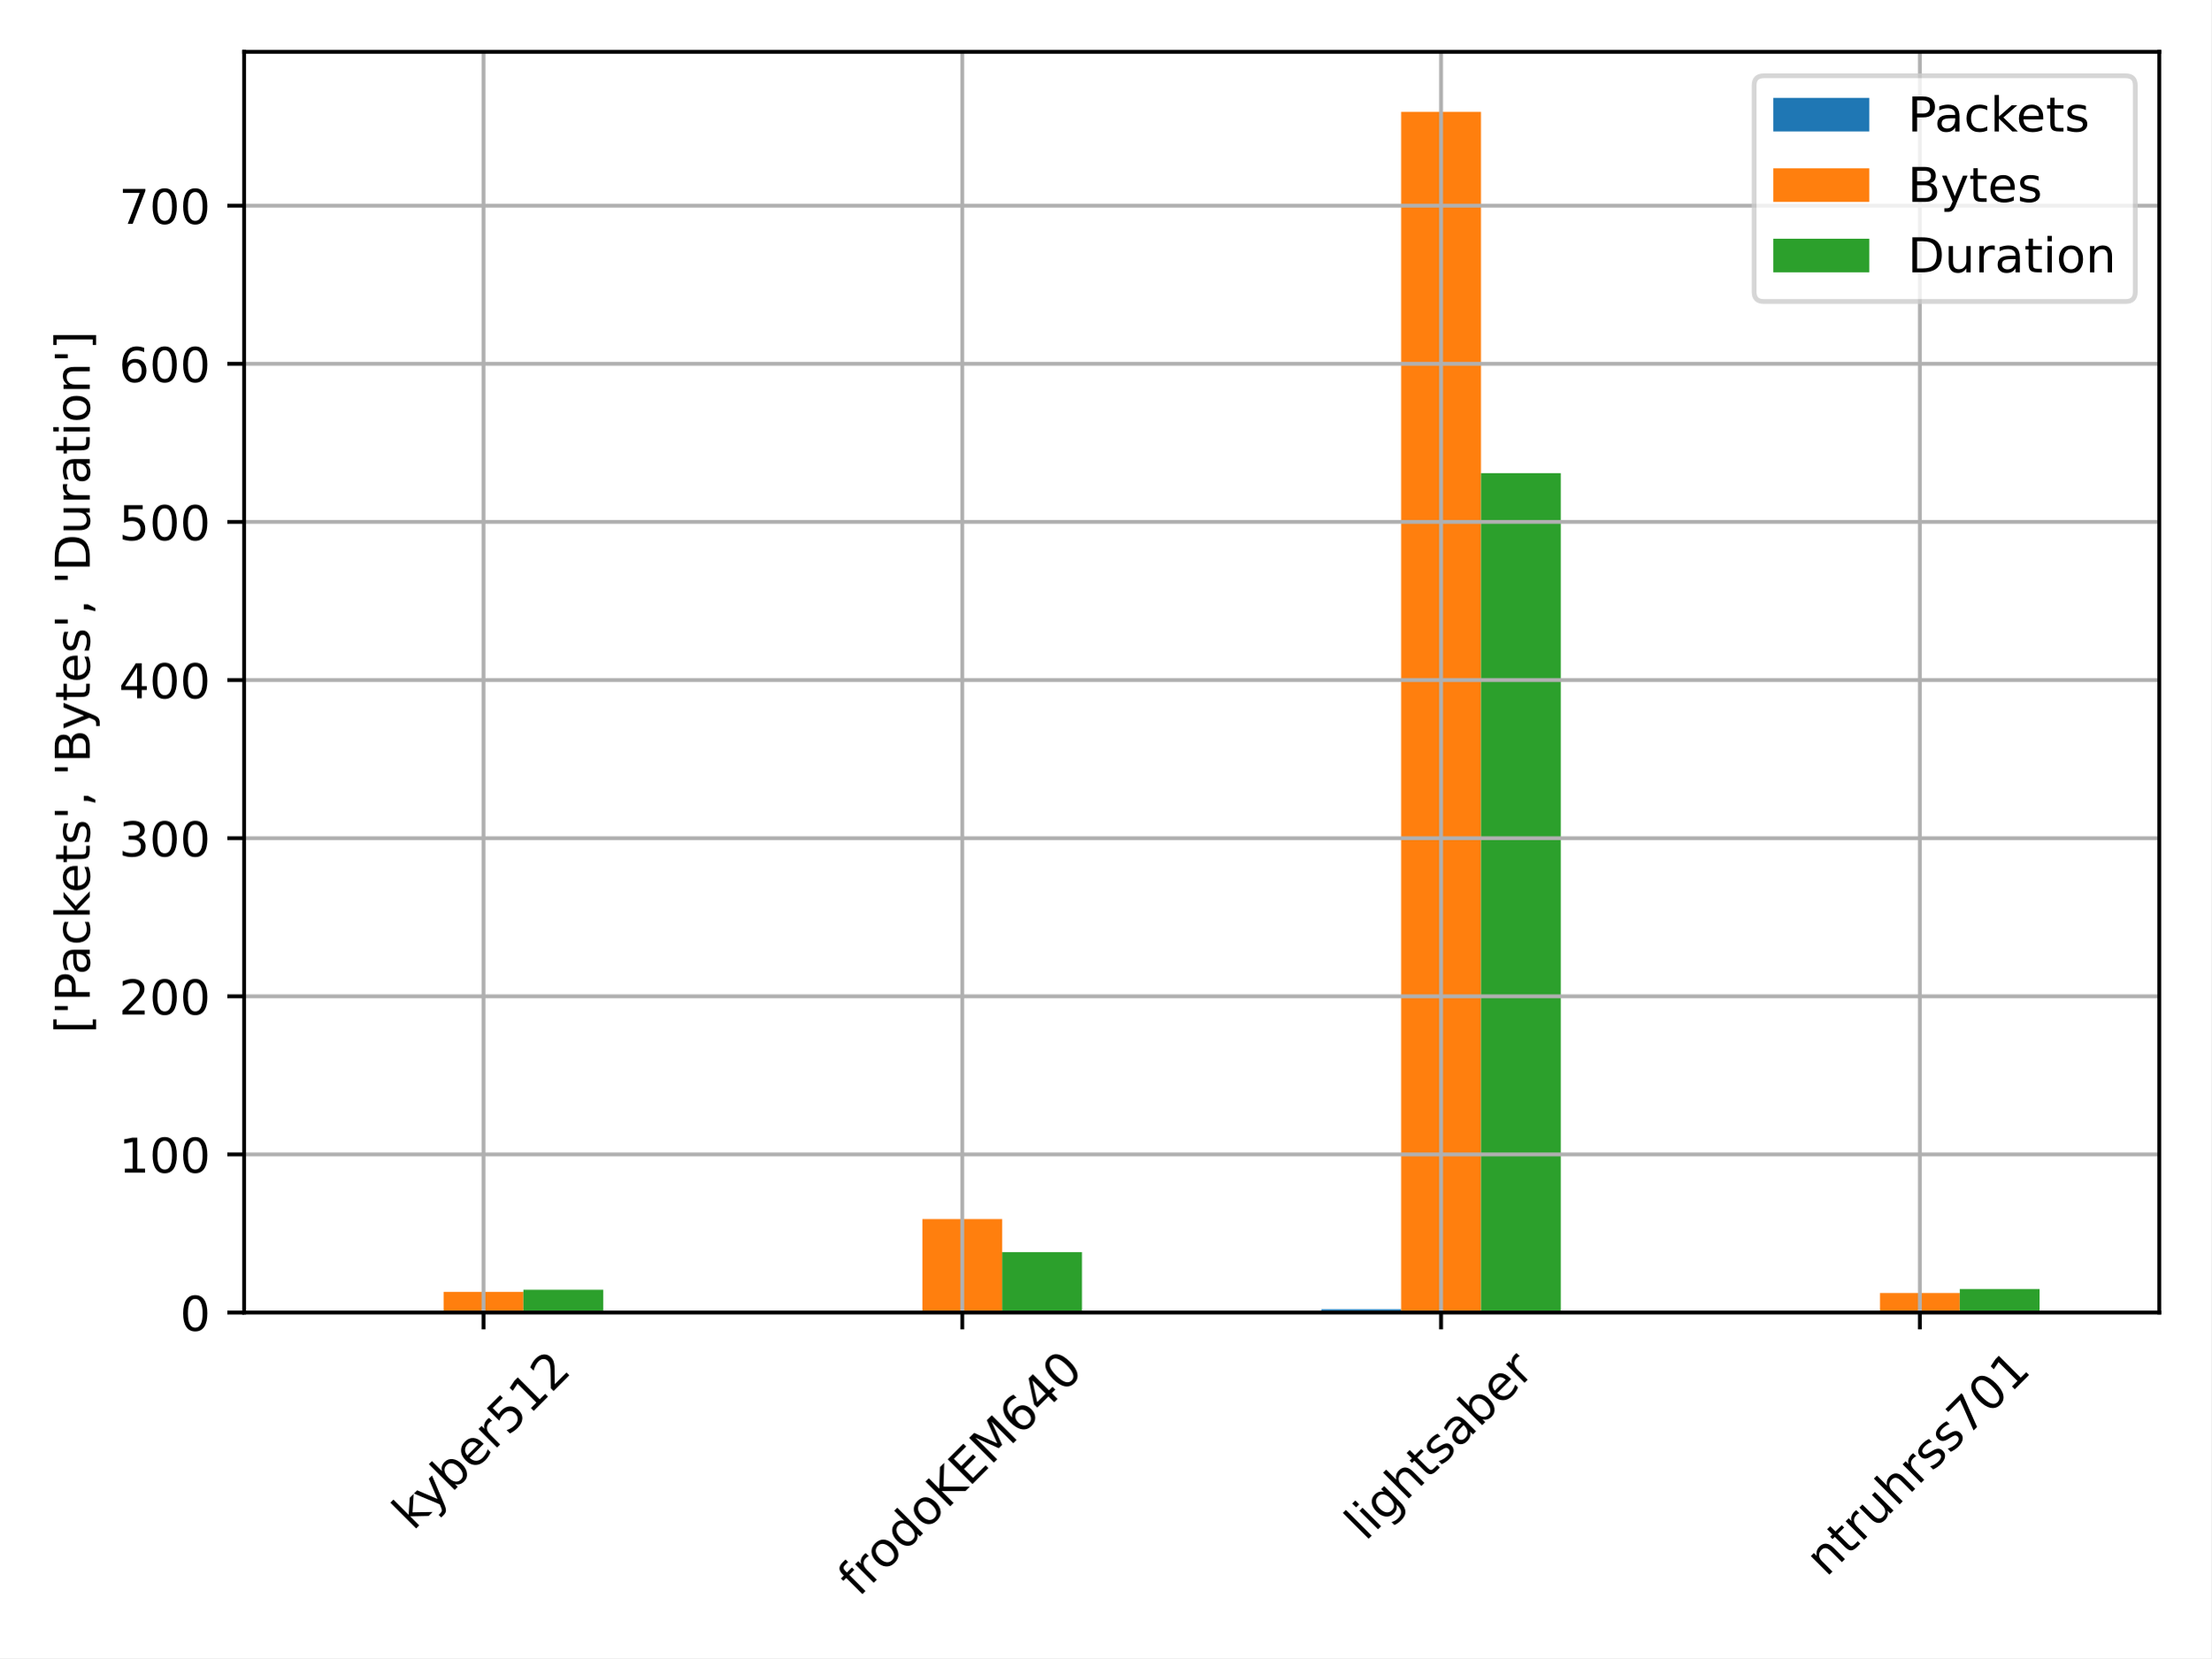
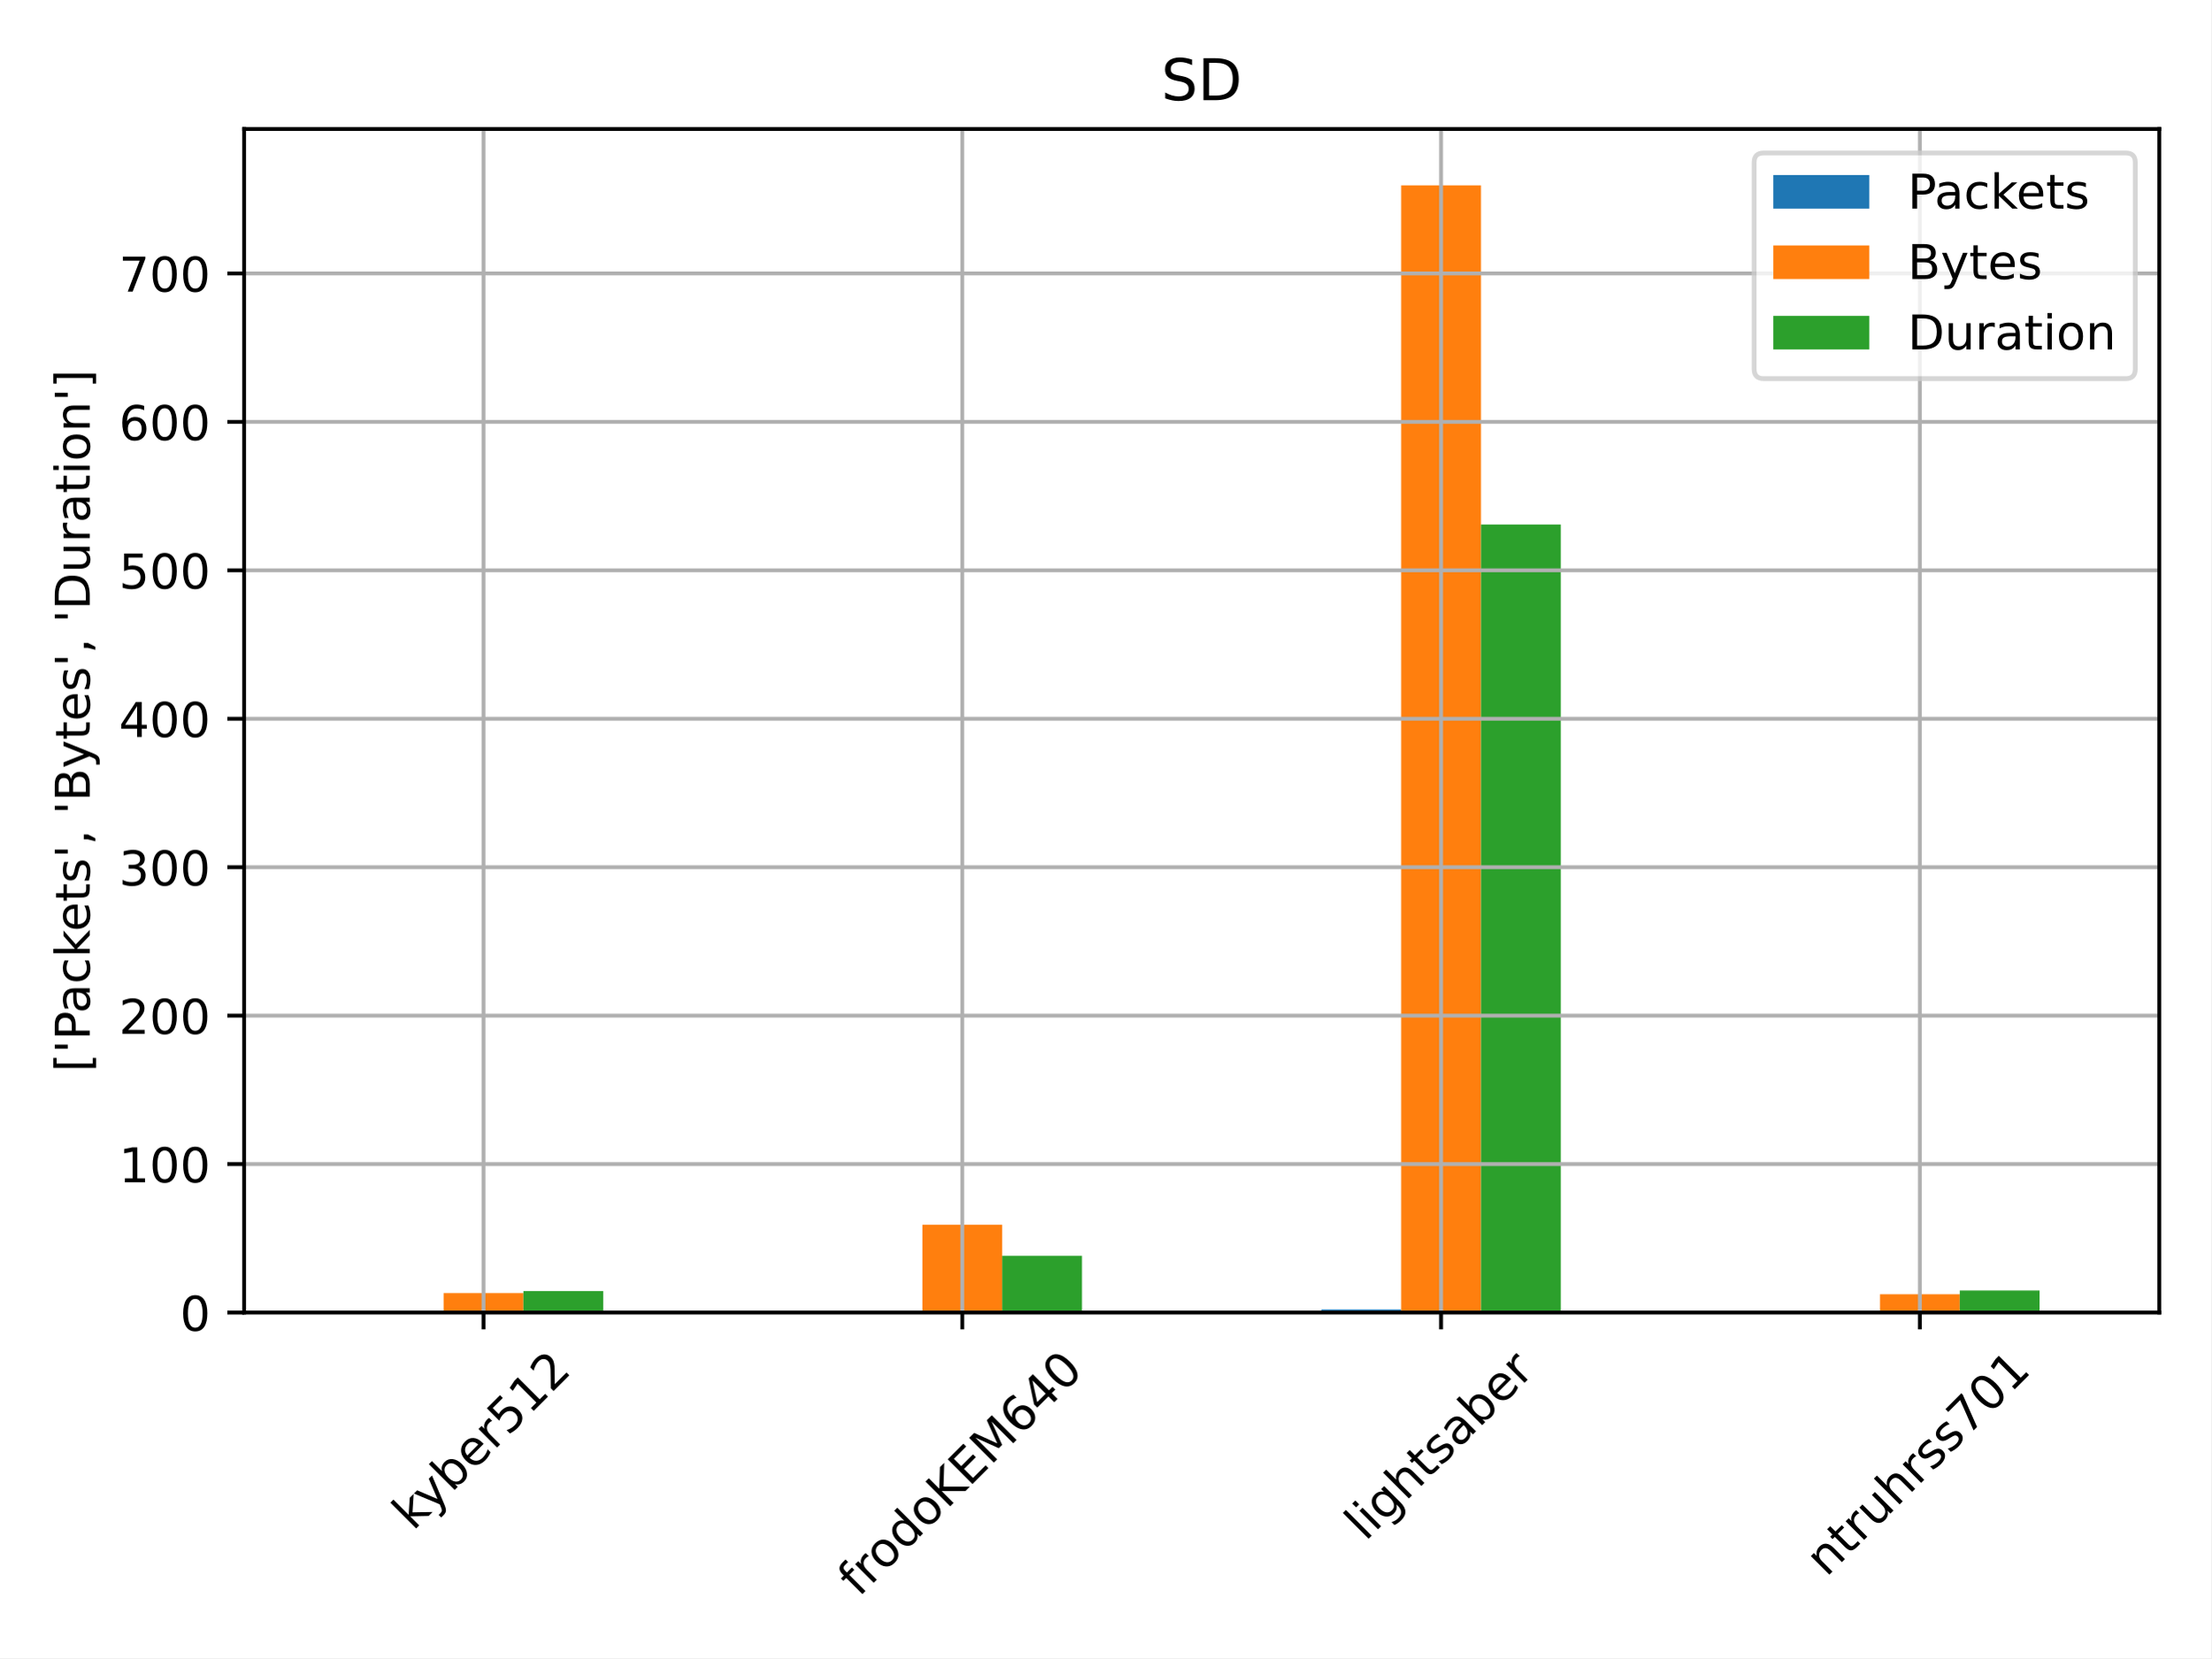
<svg xmlns="http://www.w3.org/2000/svg" xmlns:xlink="http://www.w3.org/1999/xlink" height="345.6pt" version="1.1" viewBox="0 0 460.8 345.6" width="460.8pt">
  <defs>
    <style type="text/css">*{stroke-linecap:butt;stroke-linejoin:round;}</style>
  </defs>
  <g id="figure_1">
    <g id="patch_1">
      <path d="M 0 345.6  L 460.8 345.6  L 460.8 0  L 0 0  z " style="fill:#ffffff;" />
    </g>
    <g id="axes_1">
      <g id="patch_2">
-         <path d="M 50.87 273.579  L 450 273.579  L 450 10.8  L 50.87 10.8  z " style="fill:#ffffff;" />
+         <path d="M 50.87 273.579  L 450 273.579  L 450 26.88  L 50.87 26.88  z " style="fill:#ffffff;" />
      </g>
      <g id="patch_3">
-         <path clip-path="url(#p6cd6df4385)" d="M 75.816 273.579  L 92.446 273.579  L 92.446 273.555  L 75.816 273.555  z " style="fill:#1f77b4;" />
+         <path clip-path="url(#p34857f7269)" d="M 75.816 273.579  L 92.446 273.579  L 92.446 273.556  L 75.816 273.556  z " style="fill:#1f77b4;" />
      </g>
      <g id="patch_4">
-         <path clip-path="url(#p6cd6df4385)" d="M 175.598 273.579  L 192.229 273.579  L 192.229 273.356  L 175.598 273.356  z " style="fill:#1f77b4;" />
+         <path clip-path="url(#p34857f7269)" d="M 175.598 273.579  L 192.229 273.579  L 192.229 273.37  L 175.598 273.37  z " style="fill:#1f77b4;" />
      </g>
      <g id="patch_5">
-         <path clip-path="url(#p6cd6df4385)" d="M 275.381 273.579  L 292.011 273.579  L 292.011 272.893  L 275.381 272.893  z " style="fill:#1f77b4;" />
+         <path clip-path="url(#p34857f7269)" d="M 275.381 273.579  L 292.011 273.579  L 292.011 272.935  L 275.381 272.935  z " style="fill:#1f77b4;" />
      </g>
      <g id="patch_6">
-         <path clip-path="url(#p6cd6df4385)" d="M 375.163 273.579  L 391.794 273.579  L 391.794 273.566  L 375.163 273.566  z " style="fill:#1f77b4;" />
+         <path clip-path="url(#p34857f7269)" d="M 375.163 273.579  L 391.794 273.579  L 391.794 273.567  L 375.163 273.567  z " style="fill:#1f77b4;" />
      </g>
      <g id="patch_7">
-         <path clip-path="url(#p6cd6df4385)" d="M 92.446 273.579  L 109.076 273.579  L 109.076 269.266  L 92.446 269.266  z " style="fill:#ff7f0e;" />
+         <path clip-path="url(#p34857f7269)" d="M 92.446 273.579  L 109.076 273.579  L 109.076 269.53  L 92.446 269.53  z " style="fill:#ff7f0e;" />
      </g>
      <g id="patch_8">
-         <path clip-path="url(#p6cd6df4385)" d="M 192.229 273.579  L 208.859 273.579  L 208.859 254.087  L 192.229 254.087  z " style="fill:#ff7f0e;" />
+         <path clip-path="url(#p34857f7269)" d="M 192.229 273.579  L 208.859 273.579  L 208.859 255.28  L 192.229 255.28  z " style="fill:#ff7f0e;" />
      </g>
      <g id="patch_9">
-         <path clip-path="url(#p6cd6df4385)" d="M 292.011 273.579  L 308.641 273.579  L 308.641 23.313  L 292.011 23.313  z " style="fill:#ff7f0e;" />
+         <path clip-path="url(#p34857f7269)" d="M 292.011 273.579  L 308.641 273.579  L 308.641 38.628  L 292.011 38.628  z " style="fill:#ff7f0e;" />
      </g>
      <g id="patch_10">
-         <path clip-path="url(#p6cd6df4385)" d="M 391.794 273.579  L 408.424 273.579  L 408.424 269.51  L 391.794 269.51  z " style="fill:#ff7f0e;" />
+         <path clip-path="url(#p34857f7269)" d="M 391.794 273.579  L 408.424 273.579  L 408.424 269.759  L 391.794 269.759  z " style="fill:#ff7f0e;" />
      </g>
      <g id="patch_11">
-         <path clip-path="url(#p6cd6df4385)" d="M 109.076 273.579  L 125.707 273.579  L 125.707 268.822  L 109.076 268.822  z " style="fill:#2ca02c;" />
+         <path clip-path="url(#p34857f7269)" d="M 109.076 273.579  L 125.707 273.579  L 125.707 269.113  L 109.076 269.113  z " style="fill:#2ca02c;" />
      </g>
      <g id="patch_12">
-         <path clip-path="url(#p6cd6df4385)" d="M 208.859 273.579  L 225.489 273.579  L 225.489 260.99  L 208.859 260.99  z " style="fill:#2ca02c;" />
+         <path clip-path="url(#p34857f7269)" d="M 208.859 273.579  L 225.489 273.579  L 225.489 261.761  L 208.859 261.761  z " style="fill:#2ca02c;" />
      </g>
      <g id="patch_13">
-         <path clip-path="url(#p6cd6df4385)" d="M 308.641 273.579  L 325.272 273.579  L 325.272 98.627  L 308.641 98.627  z " style="fill:#2ca02c;" />
+         <path clip-path="url(#p34857f7269)" d="M 308.641 273.579  L 325.272 273.579  L 325.272 109.332  L 308.641 109.332  z " style="fill:#2ca02c;" />
      </g>
      <g id="patch_14">
-         <path clip-path="url(#p6cd6df4385)" d="M 408.424 273.579  L 425.054 273.579  L 425.054 268.679  L 408.424 268.679  z " style="fill:#2ca02c;" />
+         <path clip-path="url(#p34857f7269)" d="M 408.424 273.579  L 425.054 273.579  L 425.054 268.979  L 408.424 268.979  z " style="fill:#2ca02c;" />
      </g>
      <g id="matplotlib.axis_1">
        <g id="xtick_1">
          <g id="line2d_1">
-             <path clip-path="url(#p6cd6df4385)" d="M 100.761 273.579  L 100.761 10.8  " style="fill:none;stroke:#b0b0b0;stroke-linecap:square;stroke-width:0.8;" />
+             <path clip-path="url(#p34857f7269)" d="M 100.761 273.579  L 100.761 26.88  " style="fill:none;stroke:#b0b0b0;stroke-linecap:square;stroke-width:0.8;" />
          </g>
          <g id="line2d_2">
            <defs>
-               <path d="M 0 0  L 0 3.5  " id="m710b73039d" style="stroke:#000000;stroke-width:0.8;" />
+               <path d="M 0 0  L 0 3.5  " id="mbe78382b3f" style="stroke:#000000;stroke-width:0.8;" />
            </defs>
            <g>
-               <use style="stroke:#000000;stroke-width:0.8;" x="100.761" xlink:href="#m710b73039d" y="273.579" />
+               <use style="stroke:#000000;stroke-width:0.8;" x="100.761" xlink:href="#mbe78382b3f" y="273.579" />
            </g>
          </g>
          <g id="text_1">
            <g transform="translate(86.07884 319.2191)rotate(-45)scale(0.1 -0.1)">
              <defs>
                <path d="M 9.078 75.984  L 18.109 75.984  L 18.109 31.109  L 44.922 54.688  L 56.391 54.688  L 27.391 29.109  L 57.625 0  L 45.906 0  L 18.109 26.703  L 18.109 0  L 9.078 0  z " id="DejaVuSans-107" />
                <path d="M 32.172 -5.078  Q 28.375 -14.844 24.75 -17.812  Q 21.141 -20.797 15.094 -20.797  L 7.906 -20.797  L 7.906 -13.281  L 13.188 -13.281  Q 16.891 -13.281 18.938 -11.516  Q 21 -9.766 23.484 -3.219  L 25.094 0.875  L 2.984 54.688  L 12.5 54.688  L 29.594 11.922  L 46.688 54.688  L 56.203 54.688  z " id="DejaVuSans-121" />
                <path d="M 48.688 27.297  Q 48.688 37.203 44.609 42.844  Q 40.531 48.484 33.406 48.484  Q 26.266 48.484 22.188 42.844  Q 18.109 37.203 18.109 27.297  Q 18.109 17.391 22.188 11.75  Q 26.266 6.109 33.406 6.109  Q 40.531 6.109 44.609 11.75  Q 48.688 17.391 48.688 27.297  z M 18.109 46.391  Q 20.953 51.266 25.266 53.625  Q 29.594 56 35.594 56  Q 45.562 56 51.781 48.094  Q 58.016 40.188 58.016 27.297  Q 58.016 14.406 51.781 6.484  Q 45.562 -1.422 35.594 -1.422  Q 29.594 -1.422 25.266 0.953  Q 20.953 3.328 18.109 8.203  L 18.109 0  L 9.078 0  L 9.078 75.984  L 18.109 75.984  z " id="DejaVuSans-98" />
                <path d="M 56.203 29.594  L 56.203 25.203  L 14.891 25.203  Q 15.484 15.922 20.484 11.062  Q 25.484 6.203 34.422 6.203  Q 39.594 6.203 44.453 7.469  Q 49.312 8.734 54.109 11.281  L 54.109 2.781  Q 49.266 0.734 44.188 -0.344  Q 39.109 -1.422 33.891 -1.422  Q 20.797 -1.422 13.156 6.188  Q 5.516 13.812 5.516 26.812  Q 5.516 40.234 12.766 48.109  Q 20.016 56 32.328 56  Q 43.359 56 49.781 48.891  Q 56.203 41.797 56.203 29.594  z M 47.219 32.234  Q 47.125 39.594 43.094 43.984  Q 39.062 48.391 32.422 48.391  Q 24.906 48.391 20.391 44.141  Q 15.875 39.891 15.188 32.172  z " id="DejaVuSans-101" />
                <path d="M 41.109 46.297  Q 39.594 47.172 37.812 47.578  Q 36.031 48 33.891 48  Q 26.266 48 22.188 43.047  Q 18.109 38.094 18.109 28.812  L 18.109 0  L 9.078 0  L 9.078 54.688  L 18.109 54.688  L 18.109 46.188  Q 20.953 51.172 25.484 53.578  Q 30.031 56 36.531 56  Q 37.453 56 38.578 55.875  Q 39.703 55.766 41.062 55.516  z " id="DejaVuSans-114" />
                <path d="M 10.797 72.906  L 49.516 72.906  L 49.516 64.594  L 19.828 64.594  L 19.828 46.734  Q 21.969 47.469 24.109 47.828  Q 26.266 48.188 28.422 48.188  Q 40.625 48.188 47.75 41.5  Q 54.891 34.812 54.891 23.391  Q 54.891 11.625 47.562 5.094  Q 40.234 -1.422 26.906 -1.422  Q 22.312 -1.422 17.547 -0.641  Q 12.797 0.141 7.719 1.703  L 7.719 11.625  Q 12.109 9.234 16.797 8.062  Q 21.484 6.891 26.703 6.891  Q 35.156 6.891 40.078 11.328  Q 45.016 15.766 45.016 23.391  Q 45.016 31 40.078 35.438  Q 35.156 39.891 26.703 39.891  Q 22.75 39.891 18.812 39.016  Q 14.891 38.141 10.797 36.281  z " id="DejaVuSans-53" />
                <path d="M 12.406 8.297  L 28.516 8.297  L 28.516 63.922  L 10.984 60.406  L 10.984 69.391  L 28.422 72.906  L 38.281 72.906  L 38.281 8.297  L 54.391 8.297  L 54.391 0  L 12.406 0  z " id="DejaVuSans-49" />
                <path d="M 19.188 8.297  L 53.609 8.297  L 53.609 0  L 7.328 0  L 7.328 8.297  Q 12.938 14.109 22.625 23.891  Q 32.328 33.688 34.812 36.531  Q 39.547 41.844 41.422 45.531  Q 43.312 49.219 43.312 52.781  Q 43.312 58.594 39.234 62.25  Q 35.156 65.922 28.609 65.922  Q 23.969 65.922 18.812 64.312  Q 13.672 62.703 7.812 59.422  L 7.812 69.391  Q 13.766 71.781 18.938 73  Q 24.125 74.219 28.422 74.219  Q 39.75 74.219 46.484 68.547  Q 53.219 62.891 53.219 53.422  Q 53.219 48.922 51.531 44.891  Q 49.859 40.875 45.406 35.406  Q 44.188 33.984 37.641 27.219  Q 31.109 20.453 19.188 8.297  z " id="DejaVuSans-50" />
              </defs>
              <use xlink:href="#DejaVuSans-107" />
              <use x="54.285" xlink:href="#DejaVuSans-121" />
              <use x="113.465" xlink:href="#DejaVuSans-98" />
              <use x="176.941" xlink:href="#DejaVuSans-101" />
              <use x="238.465" xlink:href="#DejaVuSans-114" />
              <use x="279.578" xlink:href="#DejaVuSans-53" />
              <use x="343.201" xlink:href="#DejaVuSans-49" />
              <use x="406.824" xlink:href="#DejaVuSans-50" />
            </g>
          </g>
        </g>
        <g id="xtick_2">
          <g id="line2d_3">
-             <path clip-path="url(#p6cd6df4385)" d="M 200.544 273.579  L 200.544 10.8  " style="fill:none;stroke:#b0b0b0;stroke-linecap:square;stroke-width:0.8;" />
+             <path clip-path="url(#p34857f7269)" d="M 200.544 273.579  L 200.544 26.88  " style="fill:none;stroke:#b0b0b0;stroke-linecap:square;stroke-width:0.8;" />
          </g>
          <g id="line2d_4">
            <g>
-               <use style="stroke:#000000;stroke-width:0.8;" x="200.544" xlink:href="#m710b73039d" y="273.579" />
+               <use style="stroke:#000000;stroke-width:0.8;" x="200.544" xlink:href="#mbe78382b3f" y="273.579" />
            </g>
          </g>
          <g id="text_2">
            <g transform="translate(178.9538 333.0342)rotate(-45)scale(0.1 -0.1)">
              <defs>
                <path d="M 37.109 75.984  L 37.109 68.5  L 28.516 68.5  Q 23.688 68.5 21.797 66.547  Q 19.922 64.594 19.922 59.516  L 19.922 54.688  L 34.719 54.688  L 34.719 47.703  L 19.922 47.703  L 19.922 0  L 10.891 0  L 10.891 47.703  L 2.297 47.703  L 2.297 54.688  L 10.891 54.688  L 10.891 58.5  Q 10.891 67.625 15.141 71.797  Q 19.391 75.984 28.609 75.984  z " id="DejaVuSans-102" />
                <path d="M 30.609 48.391  Q 23.391 48.391 19.188 42.75  Q 14.984 37.109 14.984 27.297  Q 14.984 17.484 19.156 11.844  Q 23.344 6.203 30.609 6.203  Q 37.797 6.203 41.984 11.859  Q 46.188 17.531 46.188 27.297  Q 46.188 37.016 41.984 42.703  Q 37.797 48.391 30.609 48.391  z M 30.609 56  Q 42.328 56 49.016 48.375  Q 55.719 40.766 55.719 27.297  Q 55.719 13.875 49.016 6.219  Q 42.328 -1.422 30.609 -1.422  Q 18.844 -1.422 12.172 6.219  Q 5.516 13.875 5.516 27.297  Q 5.516 40.766 12.172 48.375  Q 18.844 56 30.609 56  z " id="DejaVuSans-111" />
                <path d="M 45.406 46.391  L 45.406 75.984  L 54.391 75.984  L 54.391 0  L 45.406 0  L 45.406 8.203  Q 42.578 3.328 38.25 0.953  Q 33.938 -1.422 27.875 -1.422  Q 17.969 -1.422 11.734 6.484  Q 5.516 14.406 5.516 27.297  Q 5.516 40.188 11.734 48.094  Q 17.969 56 27.875 56  Q 33.938 56 38.25 53.625  Q 42.578 51.266 45.406 46.391  z M 14.797 27.297  Q 14.797 17.391 18.875 11.75  Q 22.953 6.109 30.078 6.109  Q 37.203 6.109 41.297 11.75  Q 45.406 17.391 45.406 27.297  Q 45.406 37.203 41.297 42.844  Q 37.203 48.484 30.078 48.484  Q 22.953 48.484 18.875 42.844  Q 14.797 37.203 14.797 27.297  z " id="DejaVuSans-100" />
                <path d="M 9.812 72.906  L 19.672 72.906  L 19.672 42.094  L 52.391 72.906  L 65.094 72.906  L 28.906 38.922  L 67.672 0  L 54.688 0  L 19.672 35.109  L 19.672 0  L 9.812 0  z " id="DejaVuSans-75" />
                <path d="M 9.812 72.906  L 55.906 72.906  L 55.906 64.594  L 19.672 64.594  L 19.672 43.016  L 54.391 43.016  L 54.391 34.719  L 19.672 34.719  L 19.672 8.297  L 56.781 8.297  L 56.781 0  L 9.812 0  z " id="DejaVuSans-69" />
                <path d="M 9.812 72.906  L 24.516 72.906  L 43.109 23.297  L 61.812 72.906  L 76.516 72.906  L 76.516 0  L 66.891 0  L 66.891 64.016  L 48.094 14.016  L 38.188 14.016  L 19.391 64.016  L 19.391 0  L 9.812 0  z " id="DejaVuSans-77" />
                <path d="M 33.016 40.375  Q 26.375 40.375 22.484 35.828  Q 18.609 31.297 18.609 23.391  Q 18.609 15.531 22.484 10.953  Q 26.375 6.391 33.016 6.391  Q 39.656 6.391 43.531 10.953  Q 47.406 15.531 47.406 23.391  Q 47.406 31.297 43.531 35.828  Q 39.656 40.375 33.016 40.375  z M 52.594 71.297  L 52.594 62.312  Q 48.875 64.062 45.094 64.984  Q 41.312 65.922 37.594 65.922  Q 27.828 65.922 22.672 59.328  Q 17.531 52.734 16.797 39.406  Q 19.672 43.656 24.016 45.922  Q 28.375 48.188 33.594 48.188  Q 44.578 48.188 50.953 41.516  Q 57.328 34.859 57.328 23.391  Q 57.328 12.156 50.688 5.359  Q 44.047 -1.422 33.016 -1.422  Q 20.359 -1.422 13.672 8.266  Q 6.984 17.969 6.984 36.375  Q 6.984 53.656 15.188 63.938  Q 23.391 74.219 37.203 74.219  Q 40.922 74.219 44.703 73.484  Q 48.484 72.75 52.594 71.297  z " id="DejaVuSans-54" />
                <path d="M 37.797 64.312  L 12.891 25.391  L 37.797 25.391  z M 35.203 72.906  L 47.609 72.906  L 47.609 25.391  L 58.016 25.391  L 58.016 17.188  L 47.609 17.188  L 47.609 0  L 37.797 0  L 37.797 17.188  L 4.891 17.188  L 4.891 26.703  z " id="DejaVuSans-52" />
                <path d="M 31.781 66.406  Q 24.172 66.406 20.328 58.906  Q 16.5 51.422 16.5 36.375  Q 16.5 21.391 20.328 13.891  Q 24.172 6.391 31.781 6.391  Q 39.453 6.391 43.281 13.891  Q 47.125 21.391 47.125 36.375  Q 47.125 51.422 43.281 58.906  Q 39.453 66.406 31.781 66.406  z M 31.781 74.219  Q 44.047 74.219 50.516 64.516  Q 56.984 54.828 56.984 36.375  Q 56.984 17.969 50.516 8.266  Q 44.047 -1.422 31.781 -1.422  Q 19.531 -1.422 13.062 8.266  Q 6.594 17.969 6.594 36.375  Q 6.594 54.828 13.062 64.516  Q 19.531 74.219 31.781 74.219  z " id="DejaVuSans-48" />
              </defs>
              <use xlink:href="#DejaVuSans-102" />
              <use x="35.205" xlink:href="#DejaVuSans-114" />
              <use x="74.068" xlink:href="#DejaVuSans-111" />
              <use x="135.25" xlink:href="#DejaVuSans-100" />
              <use x="198.727" xlink:href="#DejaVuSans-111" />
              <use x="259.908" xlink:href="#DejaVuSans-75" />
              <use x="325.484" xlink:href="#DejaVuSans-69" />
              <use x="388.668" xlink:href="#DejaVuSans-77" />
              <use x="474.947" xlink:href="#DejaVuSans-54" />
              <use x="538.57" xlink:href="#DejaVuSans-52" />
              <use x="602.193" xlink:href="#DejaVuSans-48" />
            </g>
          </g>
        </g>
        <g id="xtick_3">
          <g id="line2d_5">
-             <path clip-path="url(#p6cd6df4385)" d="M 300.326 273.579  L 300.326 10.8  " style="fill:none;stroke:#b0b0b0;stroke-linecap:square;stroke-width:0.8;" />
+             <path clip-path="url(#p34857f7269)" d="M 300.326 273.579  L 300.326 26.88  " style="fill:none;stroke:#b0b0b0;stroke-linecap:square;stroke-width:0.8;" />
          </g>
          <g id="line2d_6">
            <g>
-               <use style="stroke:#000000;stroke-width:0.8;" x="300.326" xlink:href="#m710b73039d" y="273.579" />
+               <use style="stroke:#000000;stroke-width:0.8;" x="300.326" xlink:href="#mbe78382b3f" y="273.579" />
            </g>
          </g>
          <g id="text_3">
            <g transform="translate(284.56 321.3868)rotate(-45)scale(0.1 -0.1)">
              <defs>
                <path d="M 9.422 75.984  L 18.406 75.984  L 18.406 0  L 9.422 0  z " id="DejaVuSans-108" />
                <path d="M 9.422 54.688  L 18.406 54.688  L 18.406 0  L 9.422 0  z M 9.422 75.984  L 18.406 75.984  L 18.406 64.594  L 9.422 64.594  z " id="DejaVuSans-105" />
                <path d="M 45.406 27.984  Q 45.406 37.75 41.375 43.109  Q 37.359 48.484 30.078 48.484  Q 22.859 48.484 18.828 43.109  Q 14.797 37.75 14.797 27.984  Q 14.797 18.266 18.828 12.891  Q 22.859 7.516 30.078 7.516  Q 37.359 7.516 41.375 12.891  Q 45.406 18.266 45.406 27.984  z M 54.391 6.781  Q 54.391 -7.172 48.188 -13.984  Q 42 -20.797 29.203 -20.797  Q 24.469 -20.797 20.266 -20.094  Q 16.062 -19.391 12.109 -17.922  L 12.109 -9.188  Q 16.062 -11.328 19.922 -12.344  Q 23.781 -13.375 27.781 -13.375  Q 36.625 -13.375 41.016 -8.766  Q 45.406 -4.156 45.406 5.172  L 45.406 9.625  Q 42.625 4.781 38.281 2.391  Q 33.938 0 27.875 0  Q 17.828 0 11.672 7.656  Q 5.516 15.328 5.516 27.984  Q 5.516 40.672 11.672 48.328  Q 17.828 56 27.875 56  Q 33.938 56 38.281 53.609  Q 42.625 51.219 45.406 46.391  L 45.406 54.688  L 54.391 54.688  z " id="DejaVuSans-103" />
                <path d="M 54.891 33.016  L 54.891 0  L 45.906 0  L 45.906 32.719  Q 45.906 40.484 42.875 44.328  Q 39.844 48.188 33.797 48.188  Q 26.516 48.188 22.312 43.547  Q 18.109 38.922 18.109 30.906  L 18.109 0  L 9.078 0  L 9.078 75.984  L 18.109 75.984  L 18.109 46.188  Q 21.344 51.125 25.703 53.562  Q 30.078 56 35.797 56  Q 45.219 56 50.047 50.172  Q 54.891 44.344 54.891 33.016  z " id="DejaVuSans-104" />
                <path d="M 18.312 70.219  L 18.312 54.688  L 36.812 54.688  L 36.812 47.703  L 18.312 47.703  L 18.312 18.016  Q 18.312 11.328 20.141 9.422  Q 21.969 7.516 27.594 7.516  L 36.812 7.516  L 36.812 0  L 27.594 0  Q 17.188 0 13.234 3.875  Q 9.281 7.766 9.281 18.016  L 9.281 47.703  L 2.688 47.703  L 2.688 54.688  L 9.281 54.688  L 9.281 70.219  z " id="DejaVuSans-116" />
                <path d="M 44.281 53.078  L 44.281 44.578  Q 40.484 46.531 36.375 47.5  Q 32.281 48.484 27.875 48.484  Q 21.188 48.484 17.844 46.438  Q 14.5 44.391 14.5 40.281  Q 14.5 37.156 16.891 35.375  Q 19.281 33.594 26.516 31.984  L 29.594 31.297  Q 39.156 29.25 43.188 25.516  Q 47.219 21.781 47.219 15.094  Q 47.219 7.469 41.188 3.016  Q 35.156 -1.422 24.609 -1.422  Q 20.219 -1.422 15.453 -0.562  Q 10.688 0.297 5.422 2  L 5.422 11.281  Q 10.406 8.688 15.234 7.391  Q 20.062 6.109 24.812 6.109  Q 31.156 6.109 34.562 8.281  Q 37.984 10.453 37.984 14.406  Q 37.984 18.062 35.516 20.016  Q 33.062 21.969 24.703 23.781  L 21.578 24.516  Q 13.234 26.266 9.516 29.906  Q 5.812 33.547 5.812 39.891  Q 5.812 47.609 11.281 51.797  Q 16.75 56 26.812 56  Q 31.781 56 36.172 55.266  Q 40.578 54.547 44.281 53.078  z " id="DejaVuSans-115" />
                <path d="M 34.281 27.484  Q 23.391 27.484 19.188 25  Q 14.984 22.516 14.984 16.5  Q 14.984 11.719 18.141 8.906  Q 21.297 6.109 26.703 6.109  Q 34.188 6.109 38.703 11.406  Q 43.219 16.703 43.219 25.484  L 43.219 27.484  z M 52.203 31.203  L 52.203 0  L 43.219 0  L 43.219 8.297  Q 40.141 3.328 35.547 0.953  Q 30.953 -1.422 24.312 -1.422  Q 15.922 -1.422 10.953 3.297  Q 6 8.016 6 15.922  Q 6 25.141 12.172 29.828  Q 18.359 34.516 30.609 34.516  L 43.219 34.516  L 43.219 35.406  Q 43.219 41.609 39.141 45  Q 35.062 48.391 27.688 48.391  Q 23 48.391 18.547 47.266  Q 14.109 46.141 10.016 43.891  L 10.016 52.203  Q 14.938 54.109 19.578 55.047  Q 24.219 56 28.609 56  Q 40.484 56 46.344 49.844  Q 52.203 43.703 52.203 31.203  z " id="DejaVuSans-97" />
              </defs>
              <use xlink:href="#DejaVuSans-108" />
              <use x="27.783" xlink:href="#DejaVuSans-105" />
              <use x="55.566" xlink:href="#DejaVuSans-103" />
              <use x="119.043" xlink:href="#DejaVuSans-104" />
              <use x="182.422" xlink:href="#DejaVuSans-116" />
              <use x="221.631" xlink:href="#DejaVuSans-115" />
              <use x="273.73" xlink:href="#DejaVuSans-97" />
              <use x="335.01" xlink:href="#DejaVuSans-98" />
              <use x="398.486" xlink:href="#DejaVuSans-101" />
              <use x="460.01" xlink:href="#DejaVuSans-114" />
            </g>
          </g>
        </g>
        <g id="xtick_4">
          <g id="line2d_7">
-             <path clip-path="url(#p6cd6df4385)" d="M 400.109 273.579  L 400.109 10.8  " style="fill:none;stroke:#b0b0b0;stroke-linecap:square;stroke-width:0.8;" />
+             <path clip-path="url(#p34857f7269)" d="M 400.109 273.579  L 400.109 26.88  " style="fill:none;stroke:#b0b0b0;stroke-linecap:square;stroke-width:0.8;" />
          </g>
          <g id="line2d_8">
            <g>
-               <use style="stroke:#000000;stroke-width:0.8;" x="400.109" xlink:href="#m710b73039d" y="273.579" />
+               <use style="stroke:#000000;stroke-width:0.8;" x="400.109" xlink:href="#mbe78382b3f" y="273.579" />
            </g>
          </g>
          <g id="text_4">
            <g transform="translate(380.613 328.8457)rotate(-45)scale(0.1 -0.1)">
              <defs>
                <path d="M 54.891 33.016  L 54.891 0  L 45.906 0  L 45.906 32.719  Q 45.906 40.484 42.875 44.328  Q 39.844 48.188 33.797 48.188  Q 26.516 48.188 22.312 43.547  Q 18.109 38.922 18.109 30.906  L 18.109 0  L 9.078 0  L 9.078 54.688  L 18.109 54.688  L 18.109 46.188  Q 21.344 51.125 25.703 53.562  Q 30.078 56 35.797 56  Q 45.219 56 50.047 50.172  Q 54.891 44.344 54.891 33.016  z " id="DejaVuSans-110" />
                <path d="M 8.5 21.578  L 8.5 54.688  L 17.484 54.688  L 17.484 21.922  Q 17.484 14.156 20.5 10.266  Q 23.531 6.391 29.594 6.391  Q 36.859 6.391 41.078 11.031  Q 45.312 15.672 45.312 23.688  L 45.312 54.688  L 54.297 54.688  L 54.297 0  L 45.312 0  L 45.312 8.406  Q 42.047 3.422 37.719 1  Q 33.406 -1.422 27.688 -1.422  Q 18.266 -1.422 13.375 4.438  Q 8.5 10.297 8.5 21.578  z M 31.109 56  z " id="DejaVuSans-117" />
                <path d="M 8.203 72.906  L 55.078 72.906  L 55.078 68.703  L 28.609 0  L 18.312 0  L 43.219 64.594  L 8.203 64.594  z " id="DejaVuSans-55" />
              </defs>
              <use xlink:href="#DejaVuSans-110" />
              <use x="63.379" xlink:href="#DejaVuSans-116" />
              <use x="102.588" xlink:href="#DejaVuSans-114" />
              <use x="143.701" xlink:href="#DejaVuSans-117" />
              <use x="207.08" xlink:href="#DejaVuSans-104" />
              <use x="270.459" xlink:href="#DejaVuSans-114" />
              <use x="311.572" xlink:href="#DejaVuSans-115" />
              <use x="363.672" xlink:href="#DejaVuSans-115" />
              <use x="415.771" xlink:href="#DejaVuSans-55" />
              <use x="479.395" xlink:href="#DejaVuSans-48" />
              <use x="543.018" xlink:href="#DejaVuSans-49" />
            </g>
          </g>
        </g>
      </g>
      <g id="matplotlib.axis_2">
        <g id="ytick_1">
          <g id="line2d_9">
-             <path clip-path="url(#p6cd6df4385)" d="M 50.87 273.579  L 450 273.579  " style="fill:none;stroke:#b0b0b0;stroke-linecap:square;stroke-width:0.8;" />
+             <path clip-path="url(#p34857f7269)" d="M 50.87 273.579  L 450 273.579  " style="fill:none;stroke:#b0b0b0;stroke-linecap:square;stroke-width:0.8;" />
          </g>
          <g id="line2d_10">
            <defs>
-               <path d="M 0 0  L -3.5 0  " id="m27828217a9" style="stroke:#000000;stroke-width:0.8;" />
+               <path d="M 0 0  L -3.5 0  " id="m33bf0032bf" style="stroke:#000000;stroke-width:0.8;" />
            </defs>
            <g>
-               <use style="stroke:#000000;stroke-width:0.8;" x="50.87" xlink:href="#m27828217a9" y="273.579" />
+               <use style="stroke:#000000;stroke-width:0.8;" x="50.87" xlink:href="#m33bf0032bf" y="273.579" />
            </g>
          </g>
          <g id="text_5">
            <g transform="translate(37.5075 277.3783)scale(0.1 -0.1)">
              <use xlink:href="#DejaVuSans-48" />
            </g>
          </g>
        </g>
        <g id="ytick_2">
          <g id="line2d_11">
-             <path clip-path="url(#p6cd6df4385)" d="M 50.87 240.62  L 450 240.62  " style="fill:none;stroke:#b0b0b0;stroke-linecap:square;stroke-width:0.8;" />
+             <path clip-path="url(#p34857f7269)" d="M 50.87 242.637  L 450 242.637  " style="fill:none;stroke:#b0b0b0;stroke-linecap:square;stroke-width:0.8;" />
          </g>
          <g id="line2d_12">
            <g>
-               <use style="stroke:#000000;stroke-width:0.8;" x="50.87" xlink:href="#m27828217a9" y="240.62" />
+               <use style="stroke:#000000;stroke-width:0.8;" x="50.87" xlink:href="#m33bf0032bf" y="242.637" />
            </g>
          </g>
          <g id="text_6">
-             <g transform="translate(24.7825 244.419)scale(0.1 -0.1)">
+             <g transform="translate(24.7825 246.4358)scale(0.1 -0.1)">
              <use xlink:href="#DejaVuSans-49" />
              <use x="63.623" xlink:href="#DejaVuSans-48" />
              <use x="127.246" xlink:href="#DejaVuSans-48" />
            </g>
          </g>
        </g>
        <g id="ytick_3">
          <g id="line2d_13">
-             <path clip-path="url(#p6cd6df4385)" d="M 50.87 207.66  L 450 207.66  " style="fill:none;stroke:#b0b0b0;stroke-linecap:square;stroke-width:0.8;" />
+             <path clip-path="url(#p34857f7269)" d="M 50.87 211.694  L 450 211.694  " style="fill:none;stroke:#b0b0b0;stroke-linecap:square;stroke-width:0.8;" />
          </g>
          <g id="line2d_14">
            <g>
-               <use style="stroke:#000000;stroke-width:0.8;" x="50.87" xlink:href="#m27828217a9" y="207.66" />
+               <use style="stroke:#000000;stroke-width:0.8;" x="50.87" xlink:href="#m33bf0032bf" y="211.694" />
            </g>
          </g>
          <g id="text_7">
-             <g transform="translate(24.7825 211.4597)scale(0.1 -0.1)">
+             <g transform="translate(24.7825 215.4934)scale(0.1 -0.1)">
              <use xlink:href="#DejaVuSans-50" />
              <use x="63.623" xlink:href="#DejaVuSans-48" />
              <use x="127.246" xlink:href="#DejaVuSans-48" />
            </g>
          </g>
        </g>
        <g id="ytick_4">
          <g id="line2d_15">
-             <path clip-path="url(#p6cd6df4385)" d="M 50.87 174.701  L 450 174.701  " style="fill:none;stroke:#b0b0b0;stroke-linecap:square;stroke-width:0.8;" />
+             <path clip-path="url(#p34857f7269)" d="M 50.87 180.752  L 450 180.752  " style="fill:none;stroke:#b0b0b0;stroke-linecap:square;stroke-width:0.8;" />
          </g>
          <g id="line2d_16">
            <g>
-               <use style="stroke:#000000;stroke-width:0.8;" x="50.87" xlink:href="#m27828217a9" y="174.701" />
+               <use style="stroke:#000000;stroke-width:0.8;" x="50.87" xlink:href="#m33bf0032bf" y="180.752" />
            </g>
          </g>
          <g id="text_8">
-             <g transform="translate(24.7825 178.5004)scale(0.1 -0.1)">
+             <g transform="translate(24.7825 184.551)scale(0.1 -0.1)">
              <defs>
                <path d="M 40.578 39.312  Q 47.656 37.797 51.625 33  Q 55.609 28.219 55.609 21.188  Q 55.609 10.406 48.188 4.484  Q 40.766 -1.422 27.094 -1.422  Q 22.516 -1.422 17.656 -0.516  Q 12.797 0.391 7.625 2.203  L 7.625 11.719  Q 11.719 9.328 16.594 8.109  Q 21.484 6.891 26.812 6.891  Q 36.078 6.891 40.938 10.547  Q 45.797 14.203 45.797 21.188  Q 45.797 27.641 41.281 31.266  Q 36.766 34.906 28.719 34.906  L 20.219 34.906  L 20.219 43.016  L 29.109 43.016  Q 36.375 43.016 40.234 45.922  Q 44.094 48.828 44.094 54.297  Q 44.094 59.906 40.109 62.906  Q 36.141 65.922 28.719 65.922  Q 24.656 65.922 20.016 65.031  Q 15.375 64.156 9.812 62.312  L 9.812 71.094  Q 15.438 72.656 20.344 73.438  Q 25.25 74.219 29.594 74.219  Q 40.828 74.219 47.359 69.109  Q 53.906 64.016 53.906 55.328  Q 53.906 49.266 50.438 45.094  Q 46.969 40.922 40.578 39.312  z " id="DejaVuSans-51" />
              </defs>
              <use xlink:href="#DejaVuSans-51" />
              <use x="63.623" xlink:href="#DejaVuSans-48" />
              <use x="127.246" xlink:href="#DejaVuSans-48" />
            </g>
          </g>
        </g>
        <g id="ytick_5">
          <g id="line2d_17">
-             <path clip-path="url(#p6cd6df4385)" d="M 50.87 141.742  L 450 141.742  " style="fill:none;stroke:#b0b0b0;stroke-linecap:square;stroke-width:0.8;" />
+             <path clip-path="url(#p34857f7269)" d="M 50.87 149.809  L 450 149.809  " style="fill:none;stroke:#b0b0b0;stroke-linecap:square;stroke-width:0.8;" />
          </g>
          <g id="line2d_18">
            <g>
-               <use style="stroke:#000000;stroke-width:0.8;" x="50.87" xlink:href="#m27828217a9" y="141.742" />
+               <use style="stroke:#000000;stroke-width:0.8;" x="50.87" xlink:href="#m33bf0032bf" y="149.809" />
            </g>
          </g>
          <g id="text_9">
-             <g transform="translate(24.7825 145.5411)scale(0.1 -0.1)">
+             <g transform="translate(24.7825 153.6085)scale(0.1 -0.1)">
              <use xlink:href="#DejaVuSans-52" />
              <use x="63.623" xlink:href="#DejaVuSans-48" />
              <use x="127.246" xlink:href="#DejaVuSans-48" />
            </g>
          </g>
        </g>
        <g id="ytick_6">
          <g id="line2d_19">
-             <path clip-path="url(#p6cd6df4385)" d="M 50.87 108.783  L 450 108.783  " style="fill:none;stroke:#b0b0b0;stroke-linecap:square;stroke-width:0.8;" />
+             <path clip-path="url(#p34857f7269)" d="M 50.87 118.867  L 450 118.867  " style="fill:none;stroke:#b0b0b0;stroke-linecap:square;stroke-width:0.8;" />
          </g>
          <g id="line2d_20">
            <g>
-               <use style="stroke:#000000;stroke-width:0.8;" x="50.87" xlink:href="#m27828217a9" y="108.783" />
+               <use style="stroke:#000000;stroke-width:0.8;" x="50.87" xlink:href="#m33bf0032bf" y="118.867" />
            </g>
          </g>
          <g id="text_10">
-             <g transform="translate(24.7825 112.5818)scale(0.1 -0.1)">
+             <g transform="translate(24.7825 122.6661)scale(0.1 -0.1)">
              <use xlink:href="#DejaVuSans-53" />
              <use x="63.623" xlink:href="#DejaVuSans-48" />
              <use x="127.246" xlink:href="#DejaVuSans-48" />
            </g>
          </g>
        </g>
        <g id="ytick_7">
          <g id="line2d_21">
-             <path clip-path="url(#p6cd6df4385)" d="M 50.87 75.823  L 450 75.823  " style="fill:none;stroke:#b0b0b0;stroke-linecap:square;stroke-width:0.8;" />
+             <path clip-path="url(#p34857f7269)" d="M 50.87 87.924  L 450 87.924  " style="fill:none;stroke:#b0b0b0;stroke-linecap:square;stroke-width:0.8;" />
          </g>
          <g id="line2d_22">
            <g>
-               <use style="stroke:#000000;stroke-width:0.8;" x="50.87" xlink:href="#m27828217a9" y="75.823" />
+               <use style="stroke:#000000;stroke-width:0.8;" x="50.87" xlink:href="#m33bf0032bf" y="87.924" />
            </g>
          </g>
          <g id="text_11">
-             <g transform="translate(24.7825 79.62256)scale(0.1 -0.1)">
+             <g transform="translate(24.7825 91.72365)scale(0.1 -0.1)">
              <use xlink:href="#DejaVuSans-54" />
              <use x="63.623" xlink:href="#DejaVuSans-48" />
              <use x="127.246" xlink:href="#DejaVuSans-48" />
            </g>
          </g>
        </g>
        <g id="ytick_8">
          <g id="line2d_23">
-             <path clip-path="url(#p6cd6df4385)" d="M 50.87 42.864  L 450 42.864  " style="fill:none;stroke:#b0b0b0;stroke-linecap:square;stroke-width:0.8;" />
+             <path clip-path="url(#p34857f7269)" d="M 50.87 56.982  L 450 56.982  " style="fill:none;stroke:#b0b0b0;stroke-linecap:square;stroke-width:0.8;" />
          </g>
          <g id="line2d_24">
            <g>
-               <use style="stroke:#000000;stroke-width:0.8;" x="50.87" xlink:href="#m27828217a9" y="42.864" />
+               <use style="stroke:#000000;stroke-width:0.8;" x="50.87" xlink:href="#m33bf0032bf" y="56.982" />
            </g>
          </g>
          <g id="text_12">
-             <g transform="translate(24.7825 46.66328)scale(0.1 -0.1)">
+             <g transform="translate(24.7825 60.78121)scale(0.1 -0.1)">
              <use xlink:href="#DejaVuSans-55" />
              <use x="63.623" xlink:href="#DejaVuSans-48" />
              <use x="127.246" xlink:href="#DejaVuSans-48" />
            </g>
          </g>
        </g>
        <g id="text_13">
-           <g transform="translate(18.70281 215.3981)rotate(-90)scale(0.1 -0.1)">
+           <g transform="translate(18.70281 223.4381)rotate(-90)scale(0.1 -0.1)">
            <defs>
              <path d="M 8.594 75.984  L 29.297 75.984  L 29.297 69  L 17.578 69  L 17.578 -6.203  L 29.297 -6.203  L 29.297 -13.188  L 8.594 -13.188  z " id="DejaVuSans-91" />
              <path d="M 17.922 72.906  L 17.922 45.797  L 9.625 45.797  L 9.625 72.906  z " id="DejaVuSans-39" />
              <path d="M 19.672 64.797  L 19.672 37.406  L 32.078 37.406  Q 38.969 37.406 42.719 40.969  Q 46.484 44.531 46.484 51.125  Q 46.484 57.672 42.719 61.234  Q 38.969 64.797 32.078 64.797  z M 9.812 72.906  L 32.078 72.906  Q 44.344 72.906 50.609 67.359  Q 56.891 61.812 56.891 51.125  Q 56.891 40.328 50.609 34.812  Q 44.344 29.297 32.078 29.297  L 19.672 29.297  L 19.672 0  L 9.812 0  z " id="DejaVuSans-80" />
              <path d="M 48.781 52.594  L 48.781 44.188  Q 44.969 46.297 41.141 47.344  Q 37.312 48.391 33.406 48.391  Q 24.656 48.391 19.812 42.844  Q 14.984 37.312 14.984 27.297  Q 14.984 17.281 19.812 11.734  Q 24.656 6.203 33.406 6.203  Q 37.312 6.203 41.141 7.25  Q 44.969 8.297 48.781 10.406  L 48.781 2.094  Q 45.016 0.344 40.984 -0.531  Q 36.969 -1.422 32.422 -1.422  Q 20.062 -1.422 12.781 6.344  Q 5.516 14.109 5.516 27.297  Q 5.516 40.672 12.859 48.328  Q 20.219 56 33.016 56  Q 37.156 56 41.109 55.141  Q 45.062 54.297 48.781 52.594  z " id="DejaVuSans-99" />
              <path d="M 11.719 12.406  L 22.016 12.406  L 22.016 4  L 14.016 -11.625  L 7.719 -11.625  L 11.719 4  z " id="DejaVuSans-44" />
              <path id="DejaVuSans-32" />
              <path d="M 19.672 34.812  L 19.672 8.109  L 35.5 8.109  Q 43.453 8.109 47.281 11.406  Q 51.125 14.703 51.125 21.484  Q 51.125 28.328 47.281 31.562  Q 43.453 34.812 35.5 34.812  z M 19.672 64.797  L 19.672 42.828  L 34.281 42.828  Q 41.5 42.828 45.031 45.531  Q 48.578 48.25 48.578 53.812  Q 48.578 59.328 45.031 62.062  Q 41.5 64.797 34.281 64.797  z M 9.812 72.906  L 35.016 72.906  Q 46.297 72.906 52.391 68.219  Q 58.5 63.531 58.5 54.891  Q 58.5 48.188 55.375 44.234  Q 52.25 40.281 46.188 39.312  Q 53.469 37.75 57.5 32.781  Q 61.531 27.828 61.531 20.406  Q 61.531 10.641 54.891 5.312  Q 48.25 0 35.984 0  L 9.812 0  z " id="DejaVuSans-66" />
              <path d="M 19.672 64.797  L 19.672 8.109  L 31.594 8.109  Q 46.688 8.109 53.688 14.938  Q 60.688 21.781 60.688 36.531  Q 60.688 51.172 53.688 57.984  Q 46.688 64.797 31.594 64.797  z M 9.812 72.906  L 30.078 72.906  Q 51.266 72.906 61.172 64.094  Q 71.094 55.281 71.094 36.531  Q 71.094 17.672 61.125 8.828  Q 51.172 0 30.078 0  L 9.812 0  z " id="DejaVuSans-68" />
              <path d="M 30.422 75.984  L 30.422 -13.188  L 9.719 -13.188  L 9.719 -6.203  L 21.391 -6.203  L 21.391 69  L 9.719 69  L 9.719 75.984  z " id="DejaVuSans-93" />
            </defs>
            <use xlink:href="#DejaVuSans-91" />
            <use x="39.014" xlink:href="#DejaVuSans-39" />
            <use x="66.504" xlink:href="#DejaVuSans-80" />
            <use x="122.307" xlink:href="#DejaVuSans-97" />
            <use x="183.586" xlink:href="#DejaVuSans-99" />
            <use x="238.566" xlink:href="#DejaVuSans-107" />
            <use x="292.852" xlink:href="#DejaVuSans-101" />
            <use x="354.375" xlink:href="#DejaVuSans-116" />
            <use x="393.584" xlink:href="#DejaVuSans-115" />
            <use x="445.684" xlink:href="#DejaVuSans-39" />
            <use x="473.174" xlink:href="#DejaVuSans-44" />
            <use x="504.961" xlink:href="#DejaVuSans-32" />
            <use x="536.748" xlink:href="#DejaVuSans-39" />
            <use x="564.238" xlink:href="#DejaVuSans-66" />
            <use x="632.842" xlink:href="#DejaVuSans-121" />
            <use x="692.021" xlink:href="#DejaVuSans-116" />
            <use x="731.23" xlink:href="#DejaVuSans-101" />
            <use x="792.754" xlink:href="#DejaVuSans-115" />
            <use x="844.854" xlink:href="#DejaVuSans-39" />
            <use x="872.344" xlink:href="#DejaVuSans-44" />
            <use x="904.131" xlink:href="#DejaVuSans-32" />
            <use x="935.918" xlink:href="#DejaVuSans-39" />
            <use x="963.408" xlink:href="#DejaVuSans-68" />
            <use x="1040.41" xlink:href="#DejaVuSans-117" />
            <use x="1103.789" xlink:href="#DejaVuSans-114" />
            <use x="1144.902" xlink:href="#DejaVuSans-97" />
            <use x="1206.182" xlink:href="#DejaVuSans-116" />
            <use x="1245.391" xlink:href="#DejaVuSans-105" />
            <use x="1273.174" xlink:href="#DejaVuSans-111" />
            <use x="1334.355" xlink:href="#DejaVuSans-110" />
            <use x="1397.734" xlink:href="#DejaVuSans-39" />
            <use x="1425.225" xlink:href="#DejaVuSans-93" />
          </g>
        </g>
      </g>
      <g id="patch_15">
-         <path d="M 50.87 273.579  L 50.87 10.8  " style="fill:none;stroke:#000000;stroke-linecap:square;stroke-linejoin:miter;stroke-width:0.8;" />
+         <path d="M 50.87 273.579  L 50.87 26.88  " style="fill:none;stroke:#000000;stroke-linecap:square;stroke-linejoin:miter;stroke-width:0.8;" />
      </g>
      <g id="patch_16">
-         <path d="M 450 273.579  L 450 10.8  " style="fill:none;stroke:#000000;stroke-linecap:square;stroke-linejoin:miter;stroke-width:0.8;" />
+         <path d="M 450 273.579  L 450 26.88  " style="fill:none;stroke:#000000;stroke-linecap:square;stroke-linejoin:miter;stroke-width:0.8;" />
      </g>
      <g id="patch_17">
        <path d="M 50.87 273.579  L 450 273.579  " style="fill:none;stroke:#000000;stroke-linecap:square;stroke-linejoin:miter;stroke-width:0.8;" />
      </g>
      <g id="patch_18">
-         <path d="M 50.87 10.8  L 450 10.8  " style="fill:none;stroke:#000000;stroke-linecap:square;stroke-linejoin:miter;stroke-width:0.8;" />
+         <path d="M 50.87 26.88  L 450 26.88  " style="fill:none;stroke:#000000;stroke-linecap:square;stroke-linejoin:miter;stroke-width:0.8;" />
+       </g>
+       <g id="text_14">
+         <g transform="translate(242.0059 20.88)scale(0.12 -0.12)">
+           <defs>
+             <path d="M 53.516 70.516  L 53.516 60.891  Q 47.906 63.578 42.922 64.891  Q 37.938 66.219 33.297 66.219  Q 25.25 66.219 20.875 63.094  Q 16.5 59.969 16.5 54.203  Q 16.5 49.359 19.406 46.891  Q 22.312 44.438 30.422 42.922  L 36.375 41.703  Q 47.406 39.594 52.656 34.297  Q 57.906 29 57.906 20.125  Q 57.906 9.516 50.797 4.047  Q 43.703 -1.422 29.984 -1.422  Q 24.812 -1.422 18.969 -0.25  Q 13.141 0.922 6.891 3.219  L 6.891 13.375  Q 12.891 10.016 18.656 8.297  Q 24.422 6.594 29.984 6.594  Q 38.422 6.594 43.016 9.906  Q 47.609 13.234 47.609 19.391  Q 47.609 24.75 44.312 27.781  Q 41.016 30.812 33.5 32.328  L 27.484 33.5  Q 16.453 35.688 11.516 40.375  Q 6.594 45.062 6.594 53.422  Q 6.594 63.094 13.406 68.656  Q 20.219 74.219 32.172 74.219  Q 37.312 74.219 42.625 73.281  Q 47.953 72.359 53.516 70.516  z " id="DejaVuSans-83" />
+           </defs>
+           <use xlink:href="#DejaVuSans-83" />
+           <use x="63.477" xlink:href="#DejaVuSans-68" />
+         </g>
      </g>
      <g id="legend_1">
        <g id="patch_19">
-           <path d="M 367.569 62.834  L 443 62.834  Q 445 62.834 445 60.834  L 445 17.8  Q 445 15.8 443 15.8  L 367.569 15.8  Q 365.569 15.8 365.569 17.8  L 365.569 60.834  Q 365.569 62.834 367.569 62.834  z " style="fill:#ffffff;opacity:0.8;stroke:#cccccc;stroke-linejoin:miter;" />
+           <path d="M 367.569 78.914  L 443 78.914  Q 445 78.914 445 76.914  L 445 33.88  Q 445 31.88 443 31.88  L 367.569 31.88  Q 365.569 31.88 365.569 33.88  L 365.569 76.914  Q 365.569 78.914 367.569 78.914  z " style="fill:#ffffff;opacity:0.8;stroke:#cccccc;stroke-linejoin:miter;" />
        </g>
        <g id="patch_20">
-           <path d="M 369.569 27.398  L 389.569 27.398  L 389.569 20.398  L 369.569 20.398  z " style="fill:#1f77b4;" />
-         </g>
-         <g id="text_14">
-           <g transform="translate(397.5688 27.39844)scale(0.1 -0.1)">
+           <path d="M 369.569 43.478  L 389.569 43.478  L 389.569 36.478  L 369.569 36.478  z " style="fill:#1f77b4;" />
+         </g>
+         <g id="text_15">
+           <g transform="translate(397.5688 43.47844)scale(0.1 -0.1)">
            <use xlink:href="#DejaVuSans-80" />
            <use x="55.803" xlink:href="#DejaVuSans-97" />
            <use x="117.082" xlink:href="#DejaVuSans-99" />
            <use x="172.062" xlink:href="#DejaVuSans-107" />
            <use x="226.348" xlink:href="#DejaVuSans-101" />
            <use x="287.871" xlink:href="#DejaVuSans-116" />
            <use x="327.08" xlink:href="#DejaVuSans-115" />
          </g>
        </g>
        <g id="patch_21">
-           <path d="M 369.569 42.077  L 389.569 42.077  L 389.569 35.077  L 369.569 35.077  z " style="fill:#ff7f0e;" />
-         </g>
-         <g id="text_15">
-           <g transform="translate(397.5688 42.07656)scale(0.1 -0.1)">
+           <path d="M 369.569 58.157  L 389.569 58.157  L 389.569 51.157  L 369.569 51.157  z " style="fill:#ff7f0e;" />
+         </g>
+         <g id="text_16">
+           <g transform="translate(397.5688 58.15656)scale(0.1 -0.1)">
            <use xlink:href="#DejaVuSans-66" />
            <use x="68.604" xlink:href="#DejaVuSans-121" />
            <use x="127.783" xlink:href="#DejaVuSans-116" />
            <use x="166.992" xlink:href="#DejaVuSans-101" />
            <use x="228.516" xlink:href="#DejaVuSans-115" />
          </g>
        </g>
        <g id="patch_22">
-           <path d="M 369.569 56.755  L 389.569 56.755  L 389.569 49.755  L 369.569 49.755  z " style="fill:#2ca02c;" />
-         </g>
-         <g id="text_16">
-           <g transform="translate(397.5688 56.75469)scale(0.1 -0.1)">
+           <path d="M 369.569 72.835  L 389.569 72.835  L 389.569 65.835  L 369.569 65.835  z " style="fill:#2ca02c;" />
+         </g>
+         <g id="text_17">
+           <g transform="translate(397.5688 72.83469)scale(0.1 -0.1)">
            <use xlink:href="#DejaVuSans-68" />
            <use x="77.002" xlink:href="#DejaVuSans-117" />
            <use x="140.381" xlink:href="#DejaVuSans-114" />
            <use x="181.494" xlink:href="#DejaVuSans-97" />
            <use x="242.773" xlink:href="#DejaVuSans-116" />
            <use x="281.982" xlink:href="#DejaVuSans-105" />
            <use x="309.766" xlink:href="#DejaVuSans-111" />
            <use x="370.947" xlink:href="#DejaVuSans-110" />
          </g>
        </g>
      </g>
    </g>
  </g>
  <defs>
-     <clipPath id="p6cd6df4385">
-       <rect height="262.779" width="399.13" x="50.87" y="10.8" />
+     <clipPath id="p34857f7269">
+       <rect height="246.699" width="399.13" x="50.87" y="26.88" />
    </clipPath>
  </defs>
</svg>
